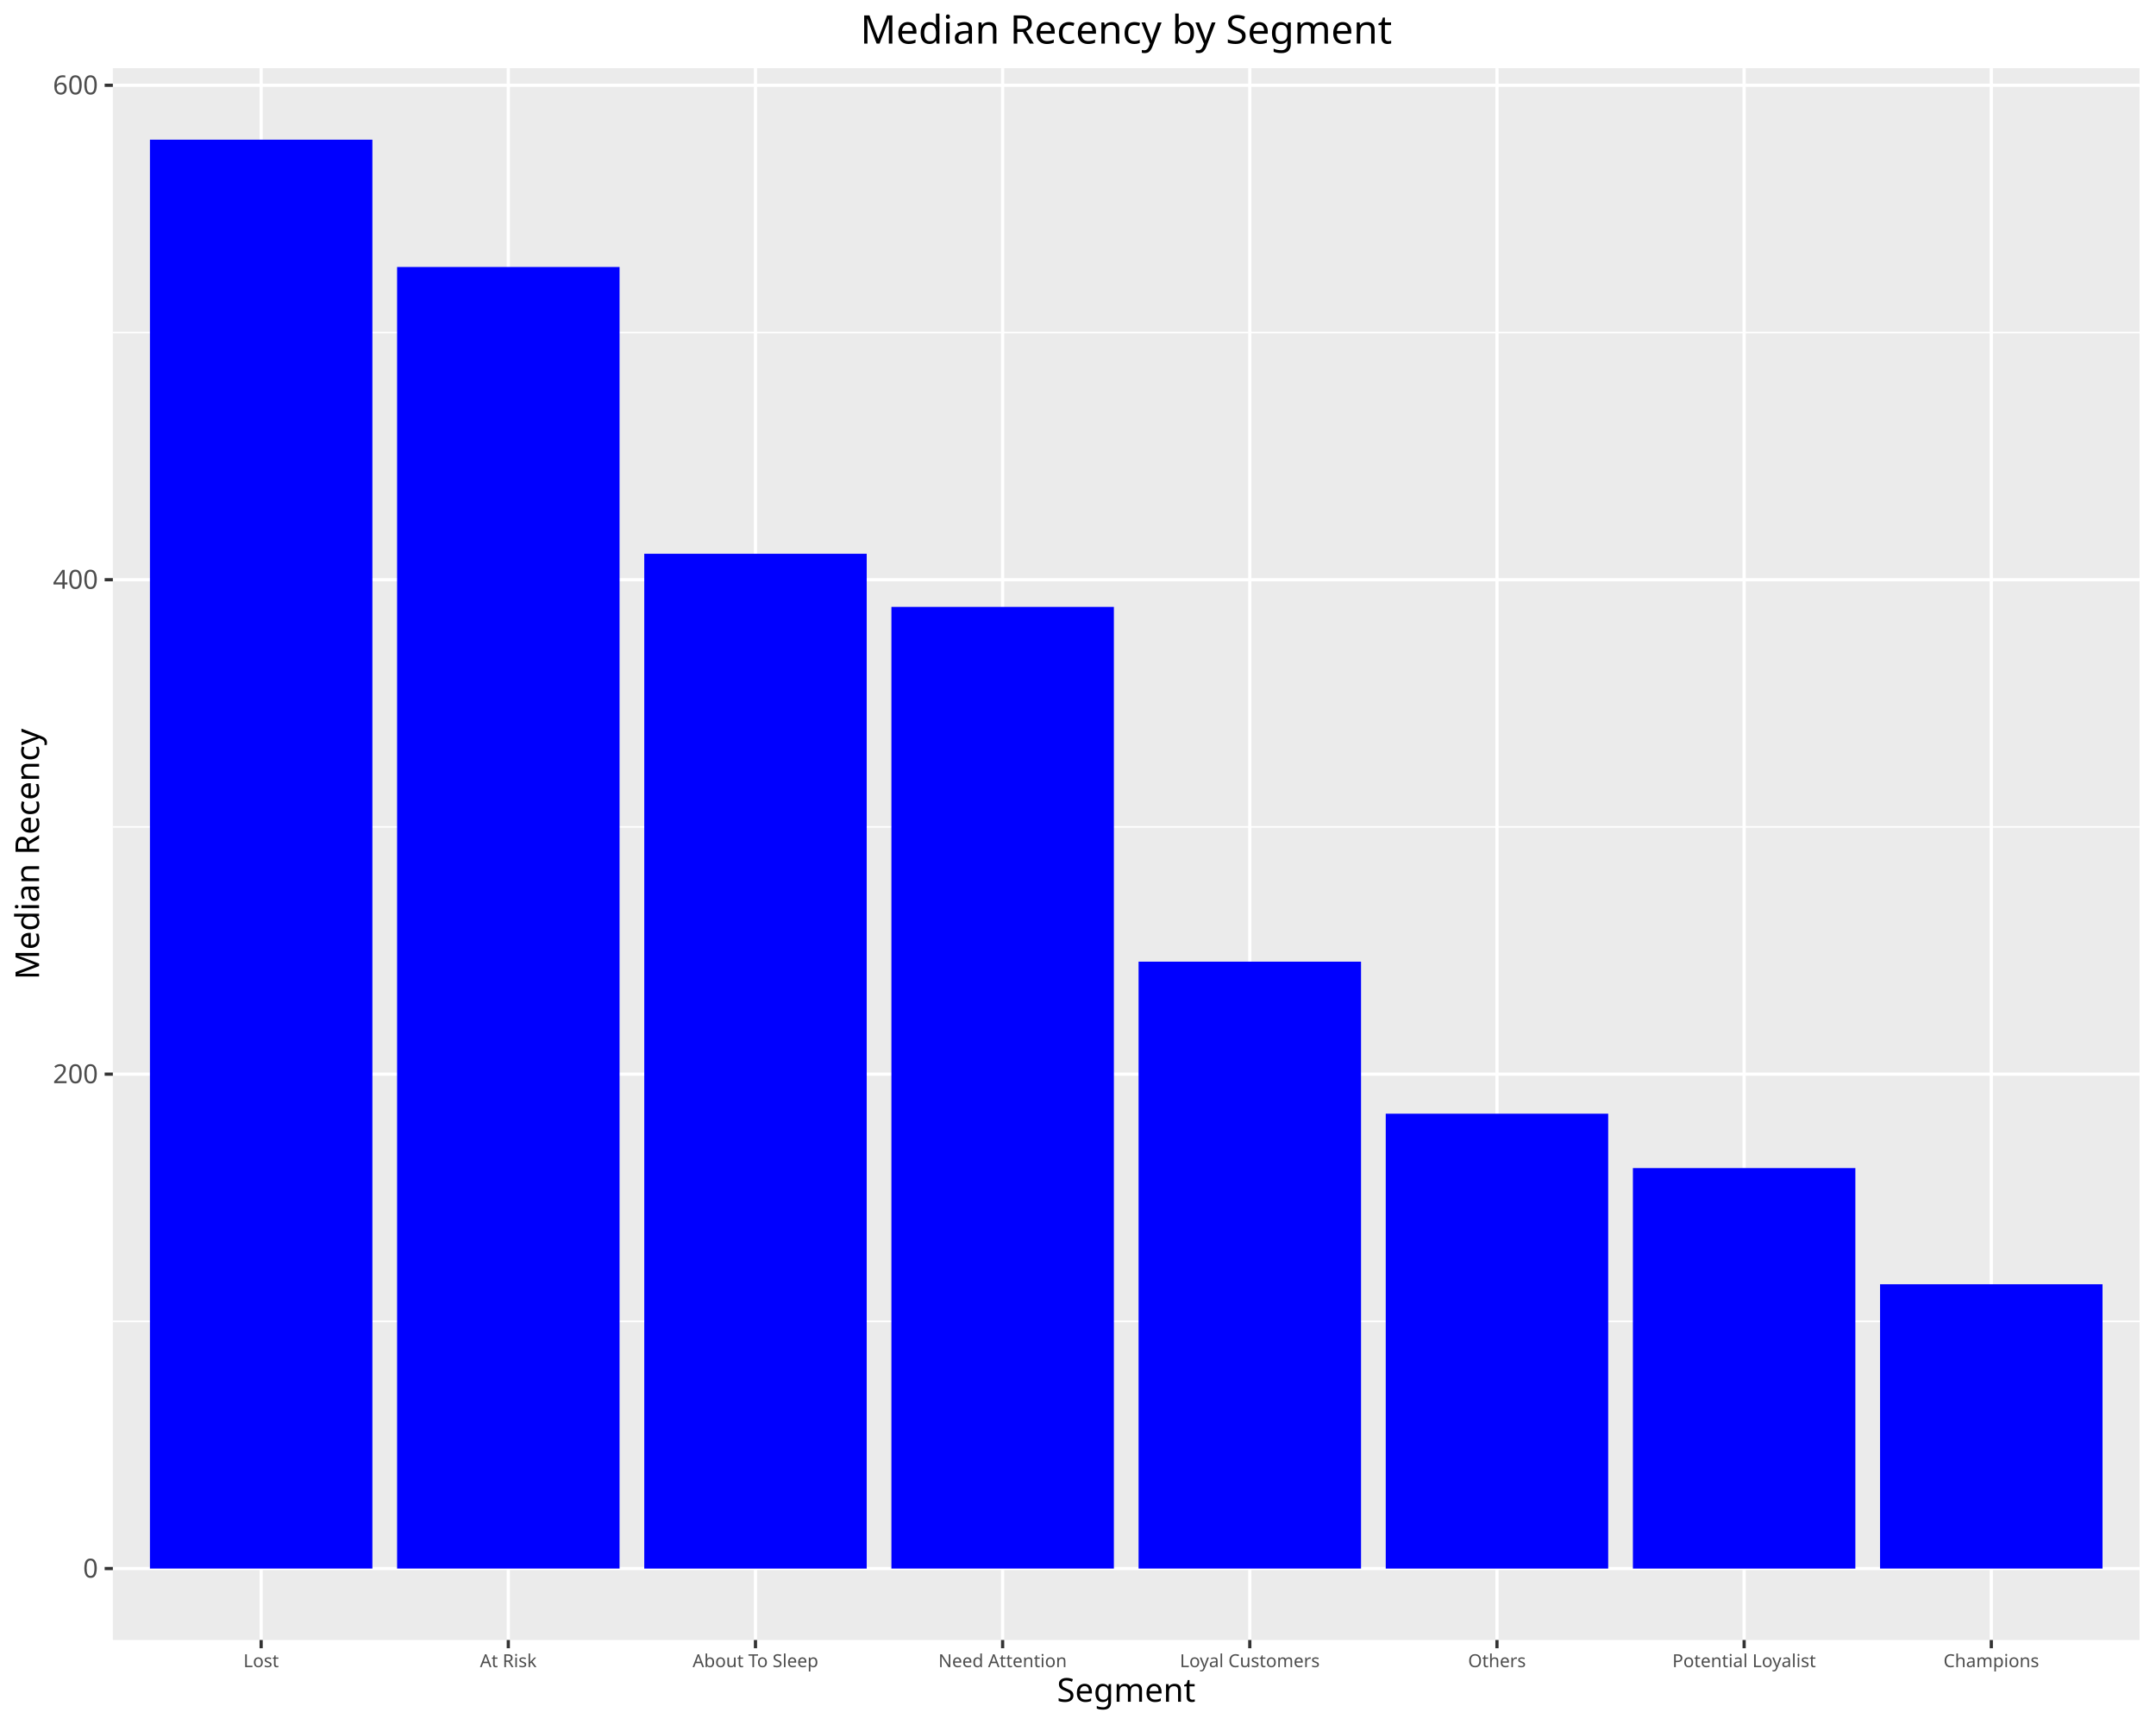
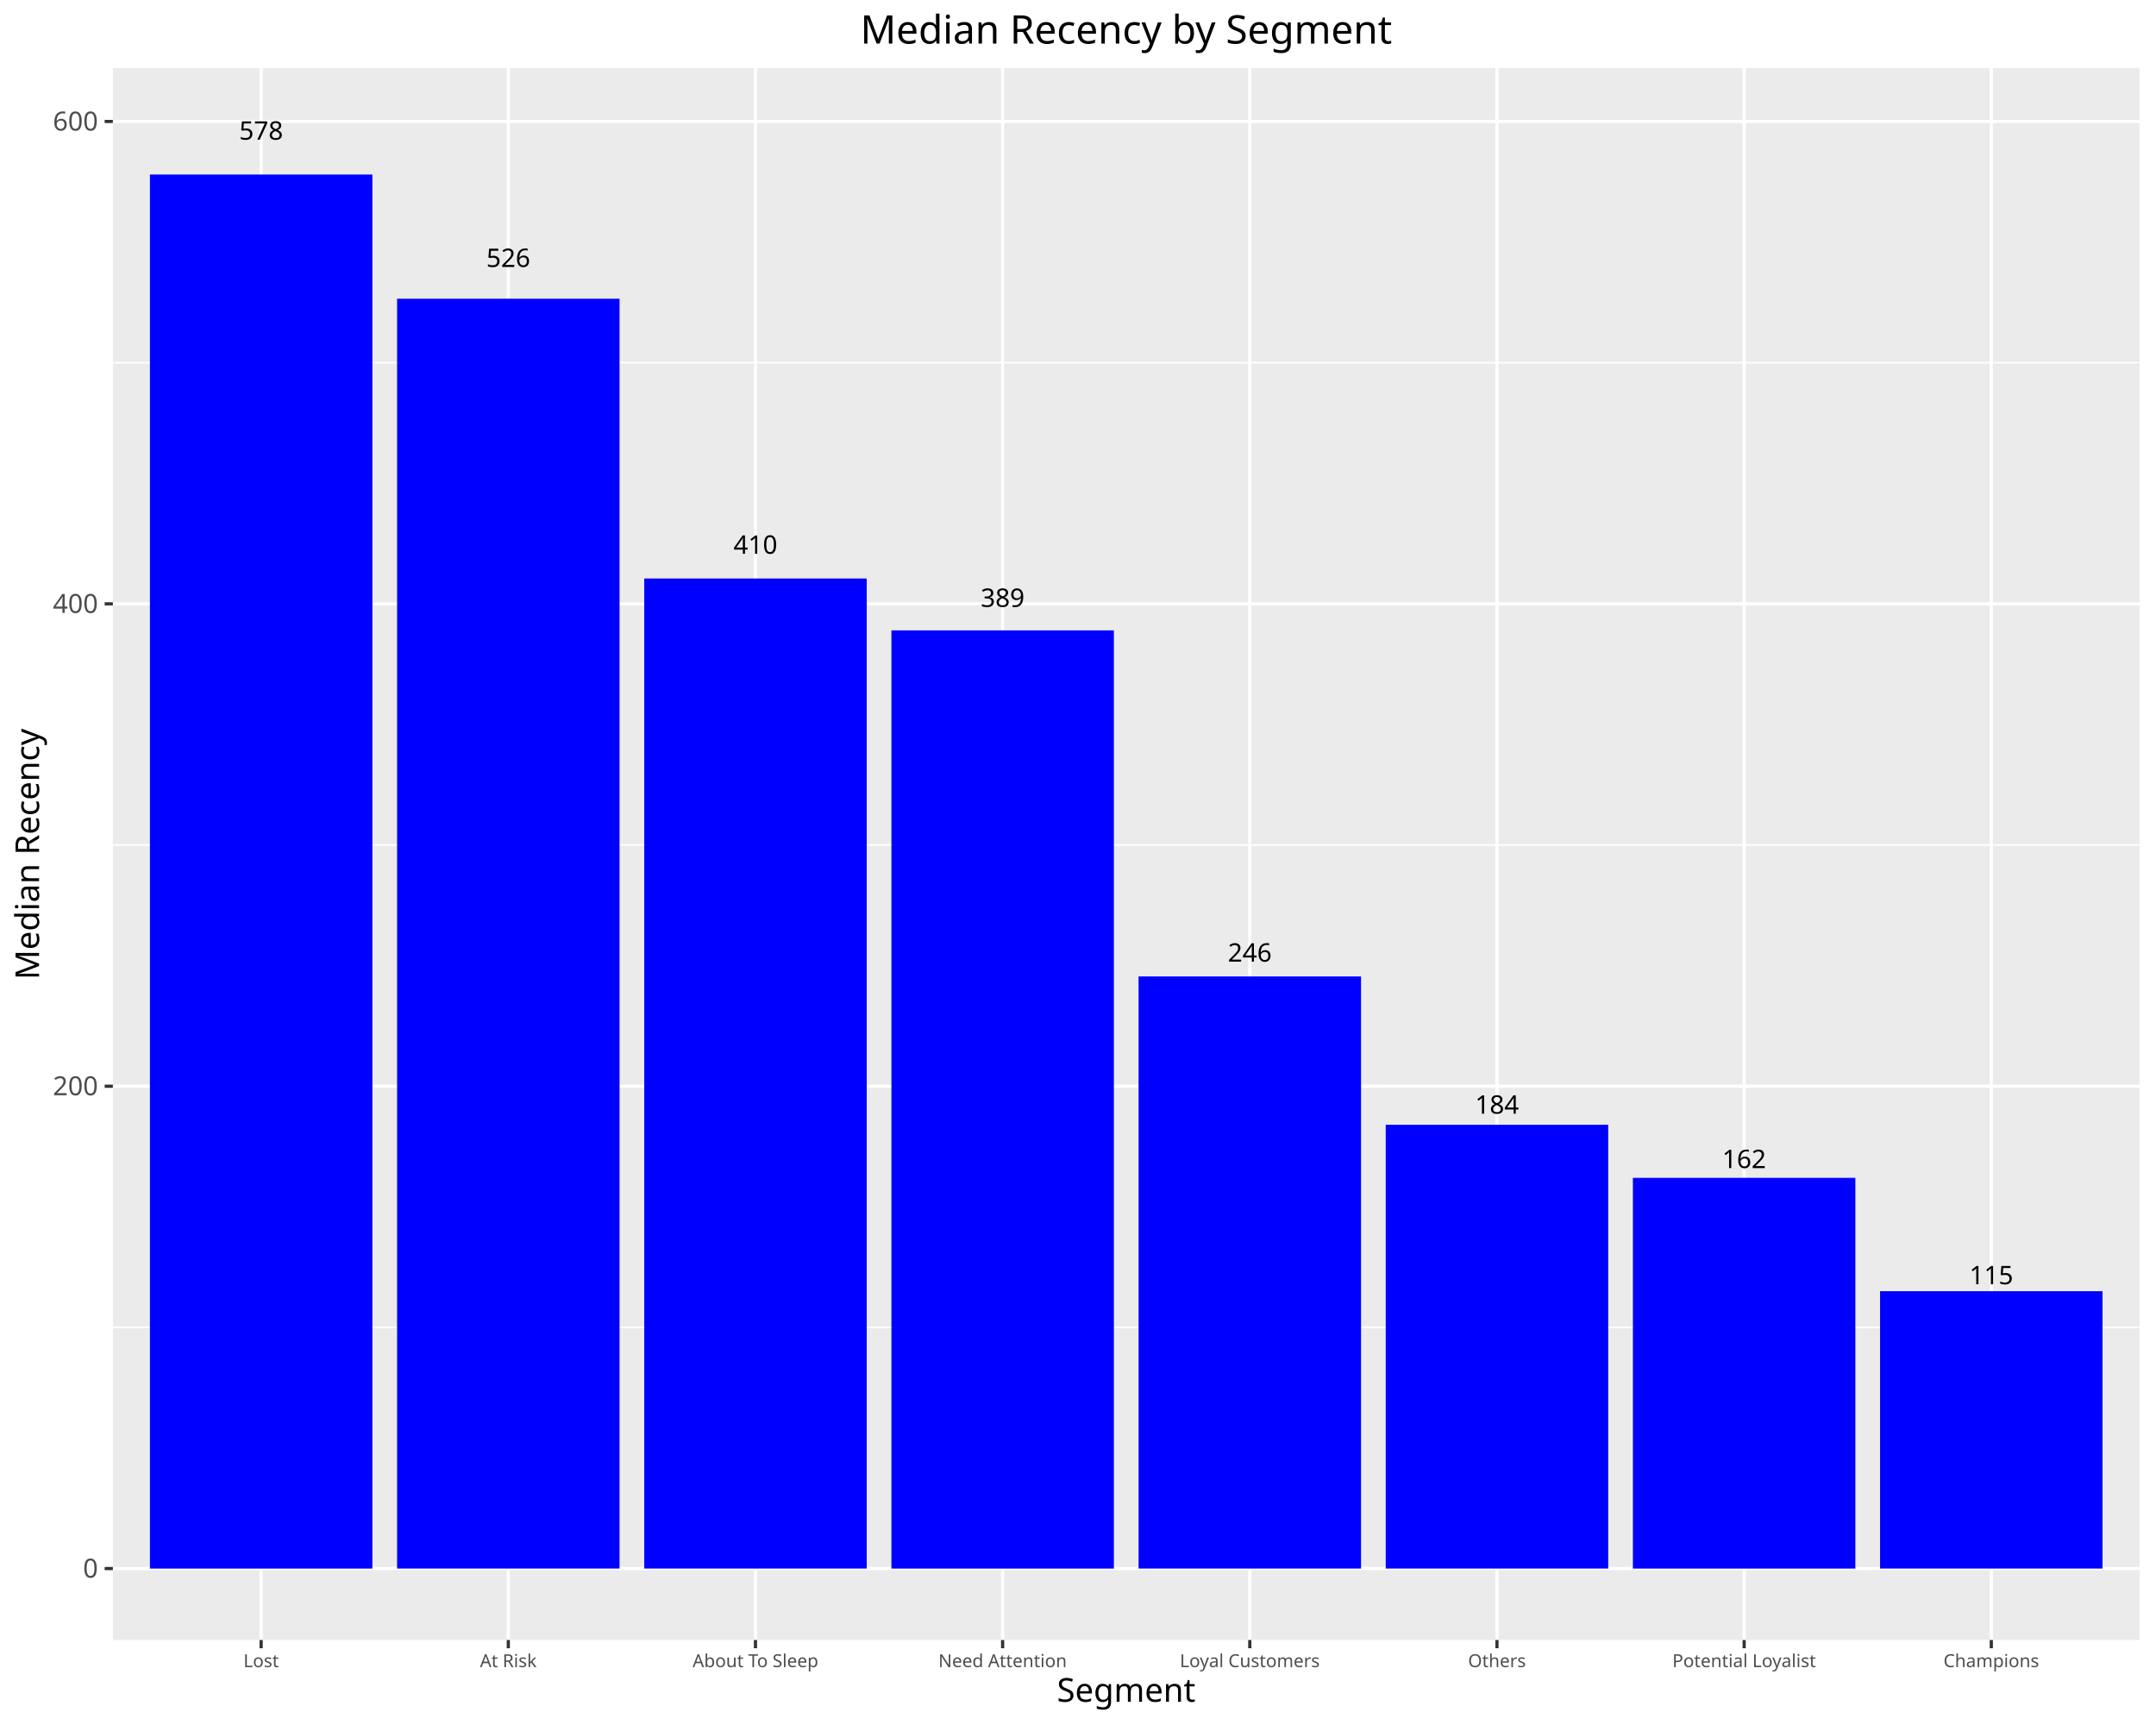
<svg xmlns="http://www.w3.org/2000/svg" class="svglite" data-engine-version="2.0" width="720.00pt" height="576.00pt" viewBox="0 0 720.00 576.00">
  <defs>
    <style type="text/css">
    .svglite line, .svglite polyline, .svglite polygon, .svglite path, .svglite rect, .svglite circle {
      fill: none;
      stroke: #000000;
      stroke-linecap: round;
      stroke-linejoin: round;
      stroke-miterlimit: 10.00;
    }
  </style>
  </defs>
  <rect width="100%" height="100%" style="stroke: none; fill: #FFFFFF;" />
  <defs>
    <clipPath id="cpMC4wMHw3MjAuMDB8MC4wMHw1NzYuMDA=">
      <rect x="0.00" y="0.00" width="720.00" height="576.00" />
    </clipPath>
  </defs>
  <g clip-path="url(#cpMC4wMHw3MjAuMDB8MC4wMHw1NzYuMDA=)">
    <rect x="0.00" y="0.00" width="720.00" height="576.00" style="stroke-width: 1.07; stroke: #FFFFFF; fill: #FFFFFF;" />
  </g>
  <defs>
    <clipPath id="cpMzcuNjl8NzE0LjUyfDIyLjc4fDU0Ny42Mg==">
      <rect x="37.69" y="22.78" width="676.83" height="524.84" />
    </clipPath>
  </defs>
  <g clip-path="url(#cpMzcuNjl8NzE0LjUyfDIyLjc4fDU0Ny42Mg==)">
    <rect x="37.69" y="22.78" width="676.83" height="524.84" style="stroke-width: 1.07; stroke: none; fill: #EBEBEB;" />
-     <polyline points="37.69,441.22 714.52,441.22 " style="stroke-width: 0.53; stroke: #FFFFFF; stroke-linecap: butt;" />
-     <polyline points="37.69,276.12 714.52,276.12 " style="stroke-width: 0.53; stroke: #FFFFFF; stroke-linecap: butt;" />
-     <polyline points="37.69,111.03 714.52,111.03 " style="stroke-width: 0.53; stroke: #FFFFFF; stroke-linecap: butt;" />
+     <polyline points="37.69,443.23 714.52,443.23 " style="stroke-width: 0.53; stroke: #FFFFFF; stroke-linecap: butt;" />
+     <polyline points="37.69,282.16 714.52,282.16 " style="stroke-width: 0.53; stroke: #FFFFFF; stroke-linecap: butt;" />
+     <polyline points="37.69,121.09 714.52,121.09 " style="stroke-width: 0.53; stroke: #FFFFFF; stroke-linecap: butt;" />
    <polyline points="37.69,523.76 714.52,523.76 " style="stroke-width: 1.07; stroke: #FFFFFF; stroke-linecap: butt;" />
-     <polyline points="37.69,358.67 714.52,358.67 " style="stroke-width: 1.07; stroke: #FFFFFF; stroke-linecap: butt;" />
-     <polyline points="37.69,193.57 714.52,193.57 " style="stroke-width: 1.07; stroke: #FFFFFF; stroke-linecap: butt;" />
-     <polyline points="37.69,28.48 714.52,28.48 " style="stroke-width: 1.07; stroke: #FFFFFF; stroke-linecap: butt;" />
+     <polyline points="37.69,362.70 714.52,362.70 " style="stroke-width: 1.07; stroke: #FFFFFF; stroke-linecap: butt;" />
+     <polyline points="37.69,201.63 714.52,201.63 " style="stroke-width: 1.07; stroke: #FFFFFF; stroke-linecap: butt;" />
+     <polyline points="37.69,40.56 714.52,40.56 " style="stroke-width: 1.07; stroke: #FFFFFF; stroke-linecap: butt;" />
    <polyline points="87.21,547.62 87.21,22.78 " style="stroke-width: 1.07; stroke: #FFFFFF; stroke-linecap: butt;" />
    <polyline points="169.75,547.62 169.75,22.78 " style="stroke-width: 1.07; stroke: #FFFFFF; stroke-linecap: butt;" />
    <polyline points="252.29,547.62 252.29,22.78 " style="stroke-width: 1.07; stroke: #FFFFFF; stroke-linecap: butt;" />
    <polyline points="334.83,547.62 334.83,22.78 " style="stroke-width: 1.07; stroke: #FFFFFF; stroke-linecap: butt;" />
    <polyline points="417.37,547.62 417.37,22.78 " style="stroke-width: 1.07; stroke: #FFFFFF; stroke-linecap: butt;" />
    <polyline points="499.92,547.62 499.92,22.78 " style="stroke-width: 1.07; stroke: #FFFFFF; stroke-linecap: butt;" />
    <polyline points="582.46,547.62 582.46,22.78 " style="stroke-width: 1.07; stroke: #FFFFFF; stroke-linecap: butt;" />
    <polyline points="665.00,547.62 665.00,22.78 " style="stroke-width: 1.07; stroke: #FFFFFF; stroke-linecap: butt;" />
-     <rect x="627.85" y="428.83" width="74.29" height="94.93" style="stroke-width: 1.07; stroke: none; stroke-linecap: butt; stroke-linejoin: miter; fill: #0000FF;" />
-     <rect x="545.31" y="390.04" width="74.29" height="133.73" style="stroke-width: 1.07; stroke: none; stroke-linecap: butt; stroke-linejoin: miter; fill: #0000FF;" />
-     <rect x="462.77" y="371.88" width="74.29" height="151.89" style="stroke-width: 1.07; stroke: none; stroke-linecap: butt; stroke-linejoin: miter; fill: #0000FF;" />
-     <rect x="380.23" y="321.11" width="74.29" height="202.65" style="stroke-width: 1.07; stroke: none; stroke-linecap: butt; stroke-linejoin: miter; fill: #0000FF;" />
-     <rect x="297.69" y="202.65" width="74.29" height="321.11" style="stroke-width: 1.07; stroke: none; stroke-linecap: butt; stroke-linejoin: miter; fill: #0000FF;" />
-     <rect x="215.15" y="184.91" width="74.29" height="338.86" style="stroke-width: 1.07; stroke: none; stroke-linecap: butt; stroke-linejoin: miter; fill: #0000FF;" />
-     <rect x="132.61" y="89.15" width="74.29" height="434.61" style="stroke-width: 1.07; stroke: none; stroke-linecap: butt; stroke-linejoin: miter; fill: #0000FF;" />
-     <rect x="50.07" y="46.64" width="74.29" height="477.12" style="stroke-width: 1.07; stroke: none; stroke-linecap: butt; stroke-linejoin: miter; fill: #0000FF;" />
+     <rect x="627.85" y="431.15" width="74.29" height="92.61" style="stroke-width: 1.07; stroke: none; stroke-linecap: butt; stroke-linejoin: miter; fill: #0000FF;" />
+     <rect x="545.31" y="393.30" width="74.29" height="130.47" style="stroke-width: 1.07; stroke: none; stroke-linecap: butt; stroke-linejoin: miter; fill: #0000FF;" />
+     <rect x="462.77" y="375.58" width="74.29" height="148.18" style="stroke-width: 1.07; stroke: none; stroke-linecap: butt; stroke-linejoin: miter; fill: #0000FF;" />
+     <rect x="380.23" y="326.05" width="74.29" height="197.71" style="stroke-width: 1.07; stroke: none; stroke-linecap: butt; stroke-linejoin: miter; fill: #0000FF;" />
+     <rect x="297.69" y="210.49" width="74.29" height="313.28" style="stroke-width: 1.07; stroke: none; stroke-linecap: butt; stroke-linejoin: miter; fill: #0000FF;" />
+     <rect x="215.15" y="193.17" width="74.29" height="330.59" style="stroke-width: 1.07; stroke: none; stroke-linecap: butt; stroke-linejoin: miter; fill: #0000FF;" />
+     <rect x="132.61" y="99.75" width="74.29" height="424.01" style="stroke-width: 1.07; stroke: none; stroke-linecap: butt; stroke-linejoin: miter; fill: #0000FF;" />
+     <rect x="50.07" y="58.28" width="74.29" height="465.49" style="stroke-width: 1.07; stroke: none; stroke-linecap: butt; stroke-linejoin: miter; fill: #0000FF;" />
+     <text x="665.00" y="428.83" text-anchor="middle" style="font-size: 8.54px; font-family: sans;" textLength="14.24px" lengthAdjust="spacingAndGlyphs">115</text>
+     <text x="582.46" y="390.04" text-anchor="middle" style="font-size: 8.54px; font-family: sans;" textLength="14.24px" lengthAdjust="spacingAndGlyphs">162</text>
+     <text x="499.92" y="371.88" text-anchor="middle" style="font-size: 8.54px; font-family: sans;" textLength="14.24px" lengthAdjust="spacingAndGlyphs">184</text>
+     <text x="417.37" y="321.11" text-anchor="middle" style="font-size: 8.54px; font-family: sans;" textLength="14.24px" lengthAdjust="spacingAndGlyphs">246</text>
+     <text x="334.83" y="202.65" text-anchor="middle" style="font-size: 8.54px; font-family: sans;" textLength="14.24px" lengthAdjust="spacingAndGlyphs">389</text>
+     <text x="252.29" y="184.91" text-anchor="middle" style="font-size: 8.54px; font-family: sans;" textLength="14.24px" lengthAdjust="spacingAndGlyphs">410</text>
+     <text x="169.75" y="89.15" text-anchor="middle" style="font-size: 8.54px; font-family: sans;" textLength="14.24px" lengthAdjust="spacingAndGlyphs">526</text>
+     <text x="87.21" y="46.64" text-anchor="middle" style="font-size: 8.54px; font-family: sans;" textLength="14.24px" lengthAdjust="spacingAndGlyphs">578</text>
  </g>
  <g clip-path="url(#cpMC4wMHw3MjAuMDB8MC4wMHw1NzYuMDA=)">
    <text x="32.76" y="526.79" text-anchor="end" style="font-size: 8.80px; fill: #4D4D4D; font-family: sans;" textLength="4.89px" lengthAdjust="spacingAndGlyphs">0</text>
-     <text x="32.76" y="361.70" text-anchor="end" style="font-size: 8.80px; fill: #4D4D4D; font-family: sans;" textLength="14.68px" lengthAdjust="spacingAndGlyphs">200</text>
-     <text x="32.76" y="196.60" text-anchor="end" style="font-size: 8.80px; fill: #4D4D4D; font-family: sans;" textLength="14.68px" lengthAdjust="spacingAndGlyphs">400</text>
-     <text x="32.76" y="31.51" text-anchor="end" style="font-size: 8.80px; fill: #4D4D4D; font-family: sans;" textLength="14.68px" lengthAdjust="spacingAndGlyphs">600</text>
+     <text x="32.76" y="365.72" text-anchor="end" style="font-size: 8.80px; fill: #4D4D4D; font-family: sans;" textLength="14.68px" lengthAdjust="spacingAndGlyphs">200</text>
+     <text x="32.76" y="204.66" text-anchor="end" style="font-size: 8.80px; fill: #4D4D4D; font-family: sans;" textLength="14.68px" lengthAdjust="spacingAndGlyphs">400</text>
+     <text x="32.76" y="43.59" text-anchor="end" style="font-size: 8.80px; fill: #4D4D4D; font-family: sans;" textLength="14.68px" lengthAdjust="spacingAndGlyphs">600</text>
    <polyline points="34.95,523.76 37.69,523.76 " style="stroke-width: 1.07; stroke: #333333; stroke-linecap: butt;" />
-     <polyline points="34.95,358.67 37.69,358.67 " style="stroke-width: 1.07; stroke: #333333; stroke-linecap: butt;" />
-     <polyline points="34.95,193.57 37.69,193.57 " style="stroke-width: 1.07; stroke: #333333; stroke-linecap: butt;" />
-     <polyline points="34.95,28.48 37.69,28.48 " style="stroke-width: 1.07; stroke: #333333; stroke-linecap: butt;" />
+     <polyline points="34.95,362.70 37.69,362.70 " style="stroke-width: 1.07; stroke: #333333; stroke-linecap: butt;" />
+     <polyline points="34.95,201.63 37.69,201.63 " style="stroke-width: 1.07; stroke: #333333; stroke-linecap: butt;" />
+     <polyline points="34.95,40.56 37.69,40.56 " style="stroke-width: 1.07; stroke: #333333; stroke-linecap: butt;" />
    <polyline points="87.21,550.36 87.21,547.62 " style="stroke-width: 1.07; stroke: #333333; stroke-linecap: butt;" />
    <polyline points="169.75,550.36 169.75,547.62 " style="stroke-width: 1.07; stroke: #333333; stroke-linecap: butt;" />
    <polyline points="252.29,550.36 252.29,547.62 " style="stroke-width: 1.07; stroke: #333333; stroke-linecap: butt;" />
    <polyline points="334.83,550.36 334.83,547.62 " style="stroke-width: 1.07; stroke: #333333; stroke-linecap: butt;" />
    <polyline points="417.37,550.36 417.37,547.62 " style="stroke-width: 1.07; stroke: #333333; stroke-linecap: butt;" />
    <polyline points="499.92,550.36 499.92,547.62 " style="stroke-width: 1.07; stroke: #333333; stroke-linecap: butt;" />
    <polyline points="582.46,550.36 582.46,547.62 " style="stroke-width: 1.07; stroke: #333333; stroke-linecap: butt;" />
    <polyline points="665.00,550.36 665.00,547.62 " style="stroke-width: 1.07; stroke: #333333; stroke-linecap: butt;" />
    <text x="87.21" y="556.68" text-anchor="middle" style="font-size: 6.00px; fill: #4D4D4D; font-family: sans;" textLength="11.34px" lengthAdjust="spacingAndGlyphs">Lost</text>
    <text x="169.75" y="556.68" text-anchor="middle" style="font-size: 6.00px; fill: #4D4D4D; font-family: sans;" textLength="19.01px" lengthAdjust="spacingAndGlyphs">At Risk</text>
    <text x="252.29" y="556.68" text-anchor="middle" style="font-size: 6.00px; fill: #4D4D4D; font-family: sans;" textLength="41.36px" lengthAdjust="spacingAndGlyphs">About To Sleep</text>
    <text x="334.83" y="556.68" text-anchor="middle" style="font-size: 6.00px; fill: #4D4D4D; font-family: sans;" textLength="39.70px" lengthAdjust="spacingAndGlyphs">Need Attention</text>
    <text x="417.37" y="556.68" text-anchor="middle" style="font-size: 6.00px; fill: #4D4D4D; font-family: sans;" textLength="45.03px" lengthAdjust="spacingAndGlyphs">Loyal Customers</text>
    <text x="499.92" y="556.68" text-anchor="middle" style="font-size: 6.00px; fill: #4D4D4D; font-family: sans;" textLength="18.01px" lengthAdjust="spacingAndGlyphs">Others</text>
    <text x="582.46" y="556.68" text-anchor="middle" style="font-size: 6.00px; fill: #4D4D4D; font-family: sans;" textLength="45.36px" lengthAdjust="spacingAndGlyphs">Potential Loyalist</text>
    <text x="665.00" y="556.68" text-anchor="middle" style="font-size: 6.00px; fill: #4D4D4D; font-family: sans;" textLength="30.36px" lengthAdjust="spacingAndGlyphs">Champions</text>
    <text x="376.10" y="568.24" text-anchor="middle" style="font-size: 11.00px; font-family: sans;" textLength="44.04px" lengthAdjust="spacingAndGlyphs">Segment</text>
    <text transform="translate(13.05,285.20) rotate(-90)" text-anchor="middle" style="font-size: 11.00px; font-family: sans;" textLength="81.95px" lengthAdjust="spacingAndGlyphs">Median Recency</text>
    <text x="376.10" y="14.56" text-anchor="middle" style="font-size: 13.20px; font-family: sans;" textLength="176.13px" lengthAdjust="spacingAndGlyphs">Median Recency  by Segment</text>
  </g>
</svg>
